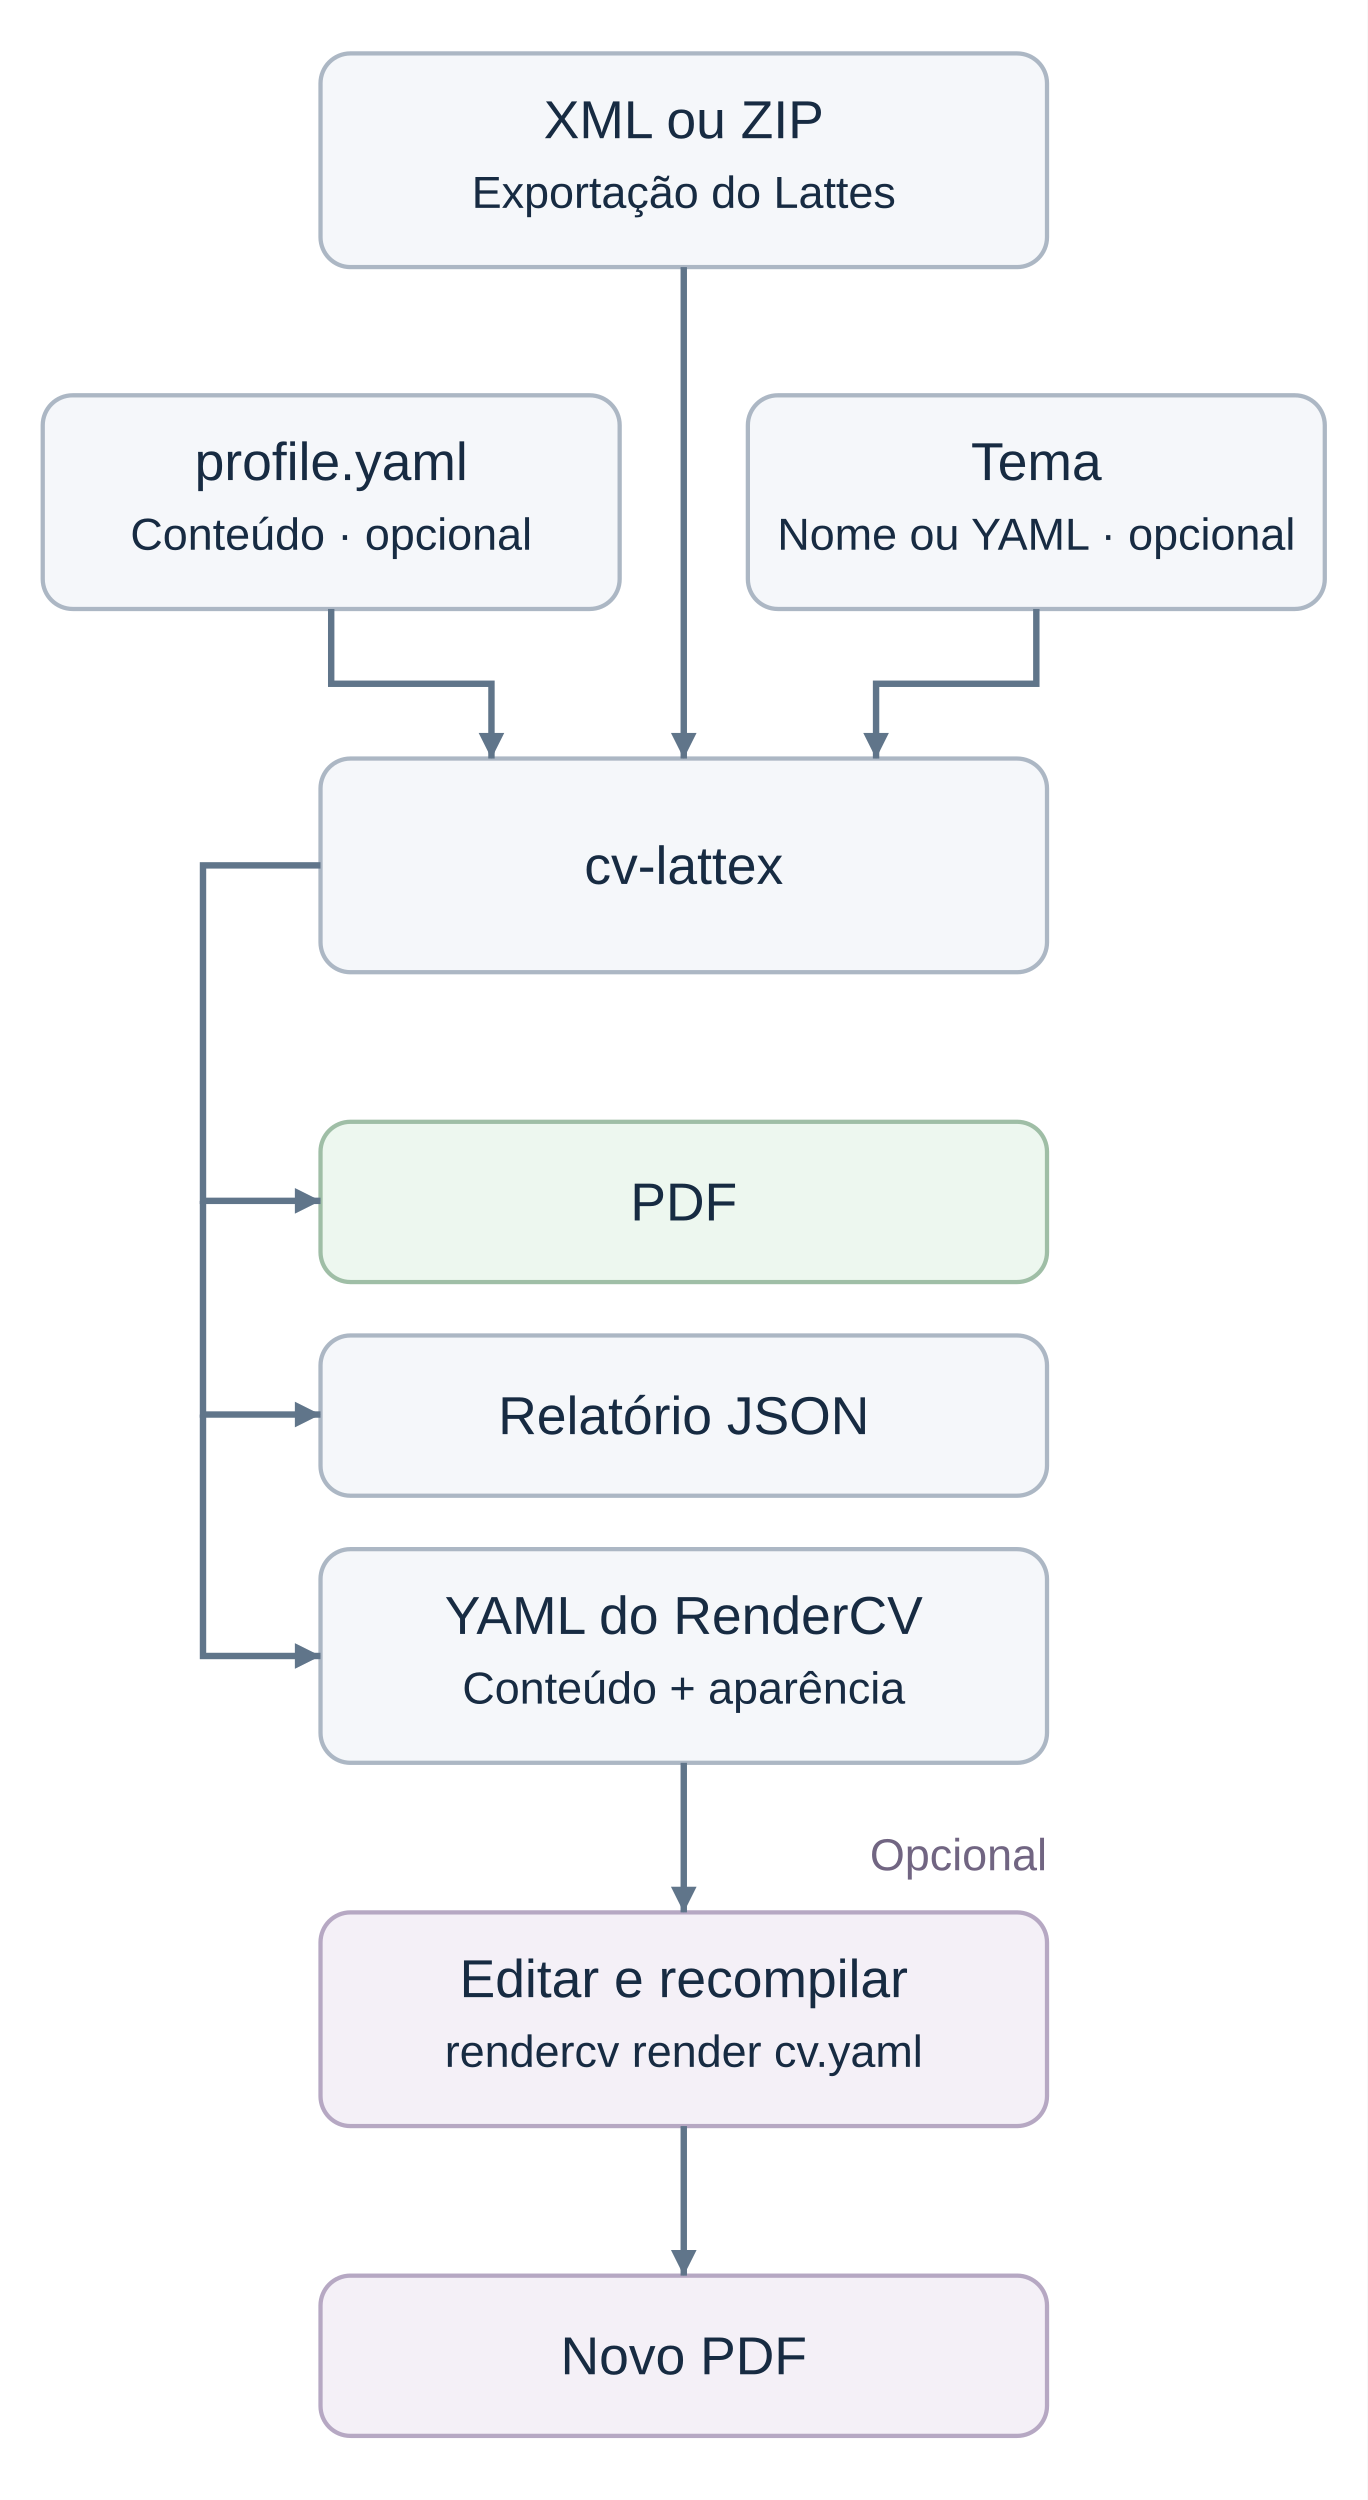
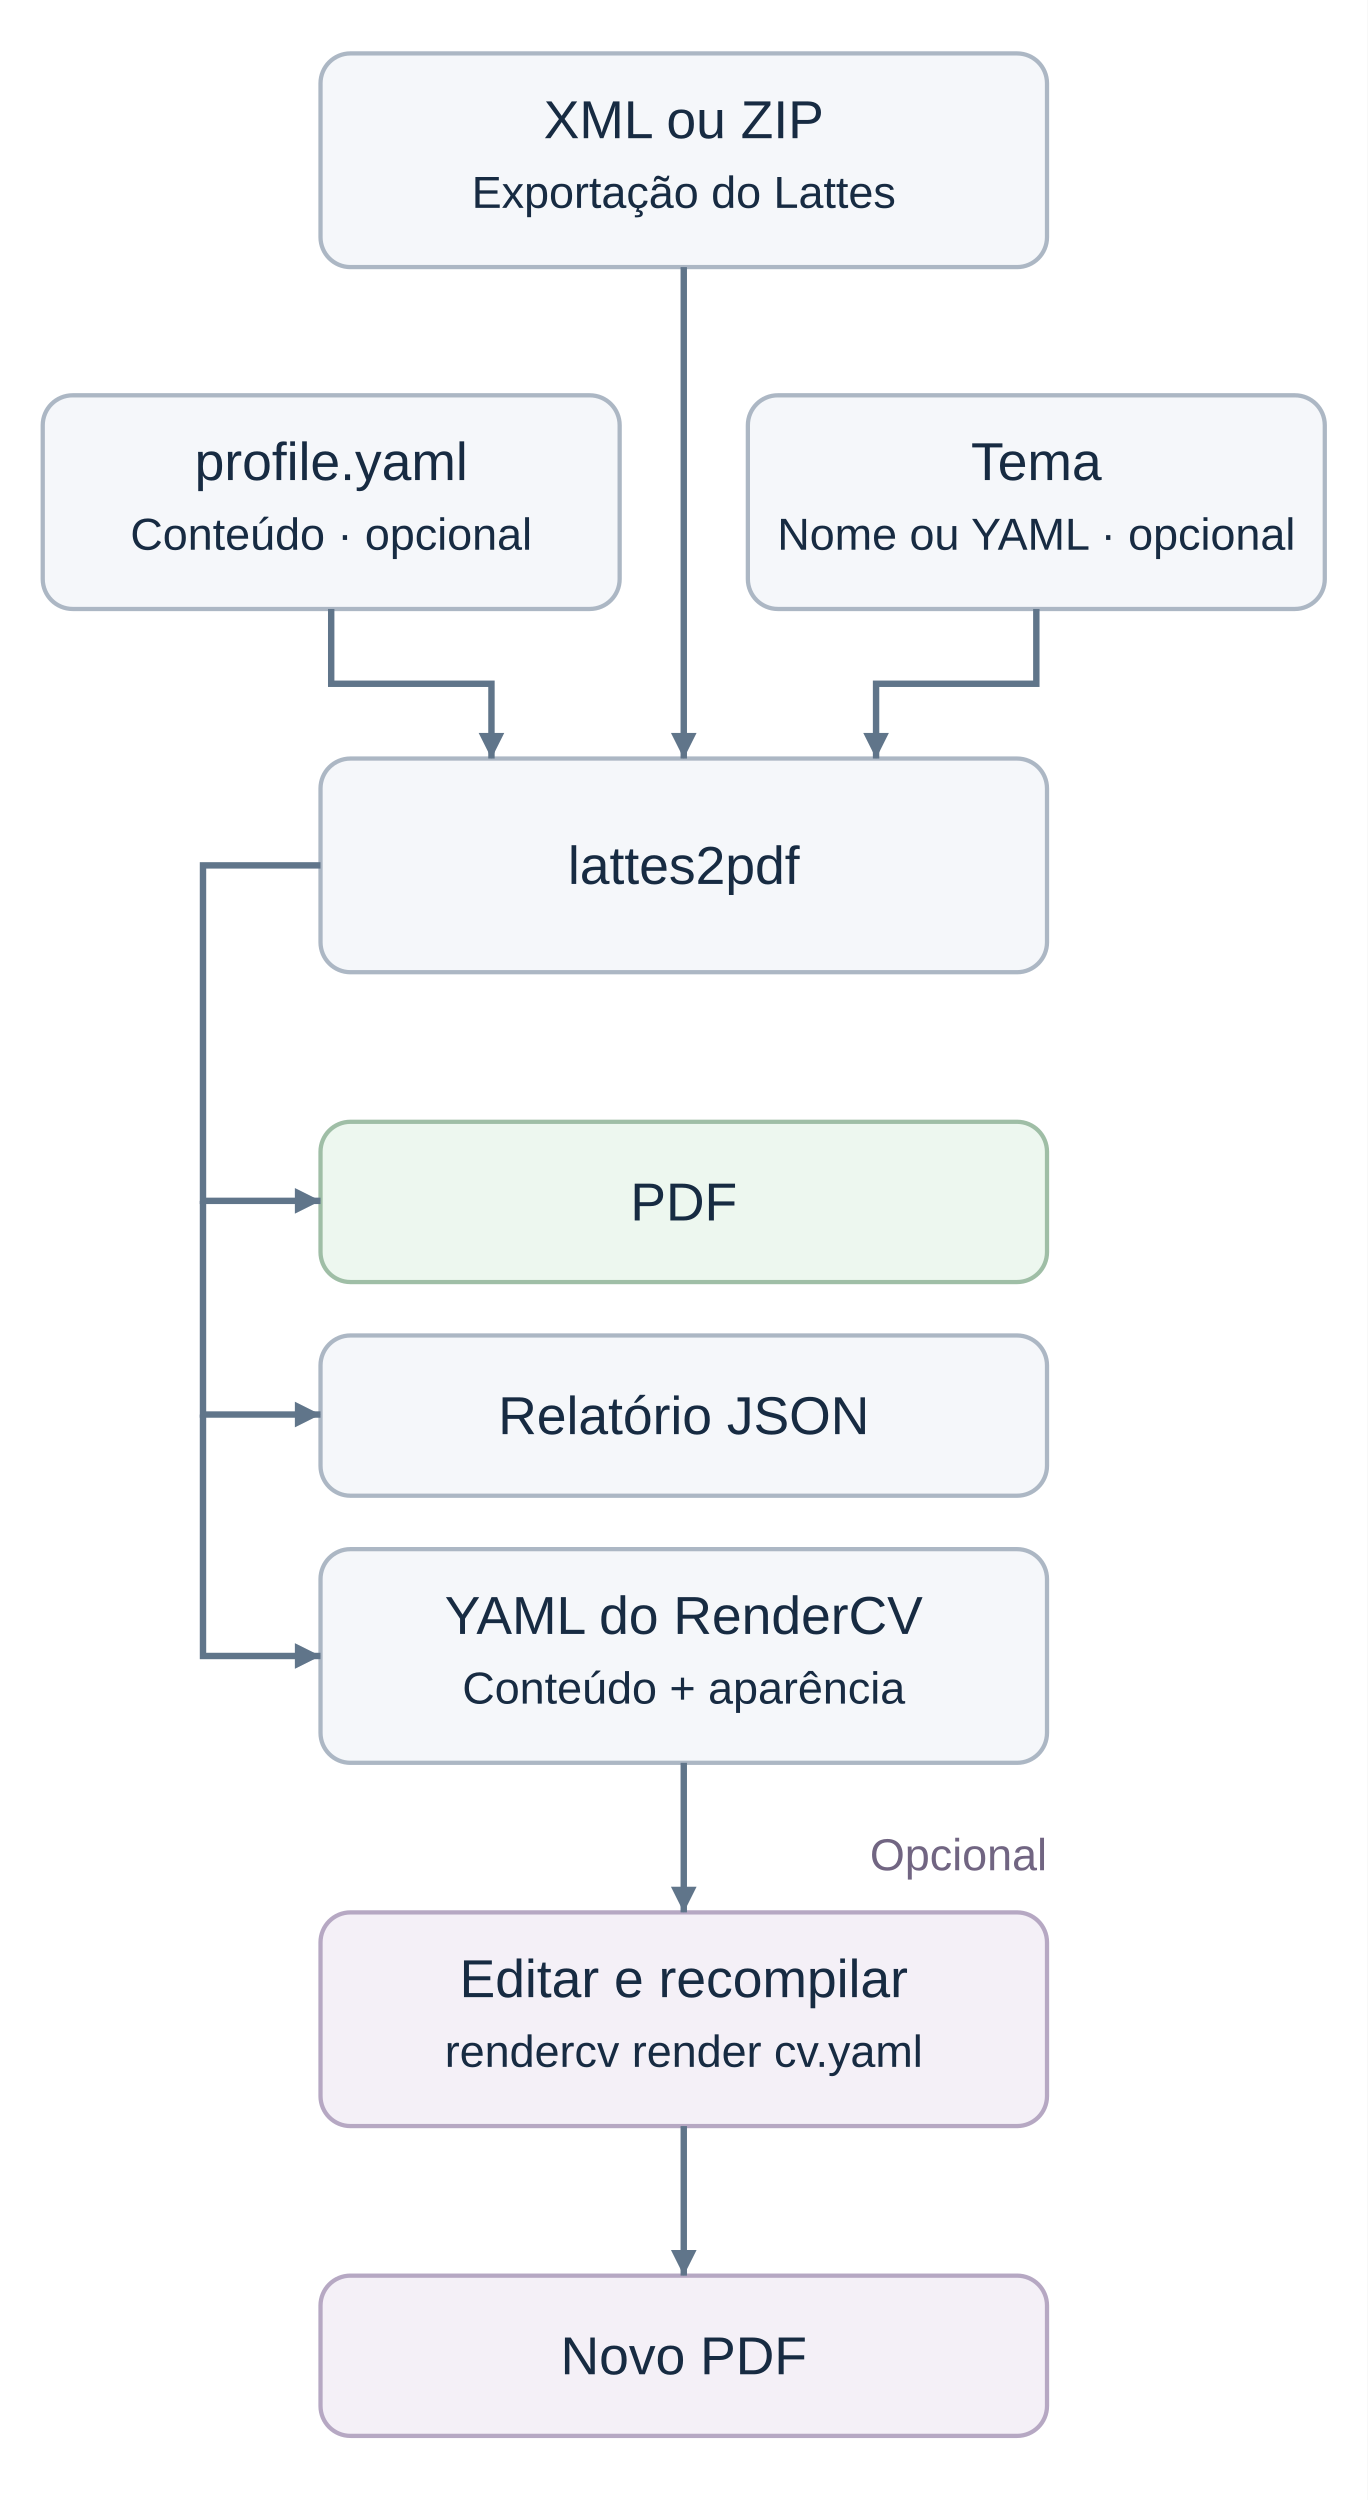
<svg xmlns="http://www.w3.org/2000/svg" width="640" height="1170" viewBox="0 0 640 1170">
  <rect width="640" height="1170" fill="white" />
  <rect x="150" y="25" width="340" height="100" rx="14" fill="#f5f7fa" stroke="#acb7c4" stroke-width="2" />
  <text x="320.0" y="56" text-anchor="middle" dominant-baseline="central" font-family="Arial,sans-serif" font-size="25" fill="#172b42">XML ou ZIP</text>
  <text x="320.0" y="90" text-anchor="middle" dominant-baseline="central" font-family="Arial,sans-serif" font-size="21" fill="#172b42">Exportação do Lattes</text>
  <rect x="20" y="185" width="270" height="100" rx="14" fill="#f5f7fa" stroke="#acb7c4" stroke-width="2" />
  <text x="155.0" y="216" text-anchor="middle" dominant-baseline="central" font-family="Arial,sans-serif" font-size="25" fill="#172b42">profile.yaml</text>
  <text x="155.0" y="250" text-anchor="middle" dominant-baseline="central" font-family="Arial,sans-serif" font-size="21" fill="#172b42">Conteúdo · opcional</text>
  <rect x="350" y="185" width="270" height="100" rx="14" fill="#f5f7fa" stroke="#acb7c4" stroke-width="2" />
  <text x="485.0" y="216" text-anchor="middle" dominant-baseline="central" font-family="Arial,sans-serif" font-size="25" fill="#172b42">Tema</text>
  <text x="485.0" y="250" text-anchor="middle" dominant-baseline="central" font-family="Arial,sans-serif" font-size="21" fill="#172b42">Nome ou YAML · opcional</text>
  <rect x="150" y="355" width="340" height="100" rx="14" fill="#f5f7fa" stroke="#acb7c4" stroke-width="2" />
-   <text x="320.0" y="405.0" text-anchor="middle" dominant-baseline="central" font-family="Arial,sans-serif" font-size="25" fill="#172b42">cv-lattex</text>
+   <text x="320.0" y="405.0" text-anchor="middle" dominant-baseline="central" font-family="Arial,sans-serif" font-size="25" fill="#172b42">lattes2pdf</text>
  <polyline points="320,125 320,355" fill="none" stroke="#60758a" stroke-width="3" />
  <polygon points="320,355 314,343 326,343" fill="#60758a" />
  <polyline points="155,285 155,320 230,320 230,355" fill="none" stroke="#60758a" stroke-width="3" />
  <polygon points="230,355 224,343 236,343" fill="#60758a" />
  <polyline points="485,285 485,320 410,320 410,355" fill="none" stroke="#60758a" stroke-width="3" />
  <polygon points="410,355 404,343 416,343" fill="#60758a" />
  <rect x="150" y="525" width="340" height="75" rx="14" fill="#edf7ef" stroke="#9fbea6" stroke-width="2" />
  <text x="320.0" y="562.5" text-anchor="middle" dominant-baseline="central" font-family="Arial,sans-serif" font-size="25" fill="#172b42">PDF</text>
  <rect x="150" y="625" width="340" height="75" rx="14" fill="#f5f7fa" stroke="#acb7c4" stroke-width="2" />
  <text x="320.0" y="662.5" text-anchor="middle" dominant-baseline="central" font-family="Arial,sans-serif" font-size="25" fill="#172b42">Relatório JSON</text>
  <rect x="150" y="725" width="340" height="100" rx="14" fill="#f5f7fa" stroke="#acb7c4" stroke-width="2" />
  <text x="320.0" y="756" text-anchor="middle" dominant-baseline="central" font-family="Arial,sans-serif" font-size="25" fill="#172b42">YAML do RenderCV</text>
  <text x="320.0" y="790" text-anchor="middle" dominant-baseline="central" font-family="Arial,sans-serif" font-size="21" fill="#172b42">Conteúdo + aparência</text>
  <polyline points="150,405 95,405 95,562 150,562" fill="none" stroke="#60758a" stroke-width="3" />
  <polygon points="150,562 138,556 138,568" fill="#60758a" />
  <polyline points="95,562 95,662 150,662" fill="none" stroke="#60758a" stroke-width="3" />
  <polygon points="150,662 138,656 138,668" fill="#60758a" />
  <polyline points="95,662 95,775 150,775" fill="none" stroke="#60758a" stroke-width="3" />
  <polygon points="150,775 138,769 138,781" fill="#60758a" />
  <text x="490" y="868" text-anchor="end" dominant-baseline="central" font-family="Arial,sans-serif" font-size="21" fill="#716582">Opcional</text>
  <rect x="150" y="895" width="340" height="100" rx="14" fill="#f4f0f7" stroke="#b6a8c3" stroke-width="2" />
  <text x="320.0" y="926" text-anchor="middle" dominant-baseline="central" font-family="Arial,sans-serif" font-size="25" fill="#172b42">Editar e recompilar</text>
  <text x="320.0" y="960" text-anchor="middle" dominant-baseline="central" font-family="Arial,sans-serif" font-size="21" fill="#172b42">rendercv render cv.yaml</text>
  <polyline points="320,825 320,895" fill="none" stroke="#60758a" stroke-width="3" />
  <polygon points="320,895 314,883 326,883" fill="#60758a" />
  <rect x="150" y="1065" width="340" height="75" rx="14" fill="#f4f0f7" stroke="#b6a8c3" stroke-width="2" />
  <text x="320.0" y="1102.5" text-anchor="middle" dominant-baseline="central" font-family="Arial,sans-serif" font-size="25" fill="#172b42">Novo PDF</text>
  <polyline points="320,995 320,1065" fill="none" stroke="#60758a" stroke-width="3" />
  <polygon points="320,1065 314,1053 326,1053" fill="#60758a" />
</svg>
